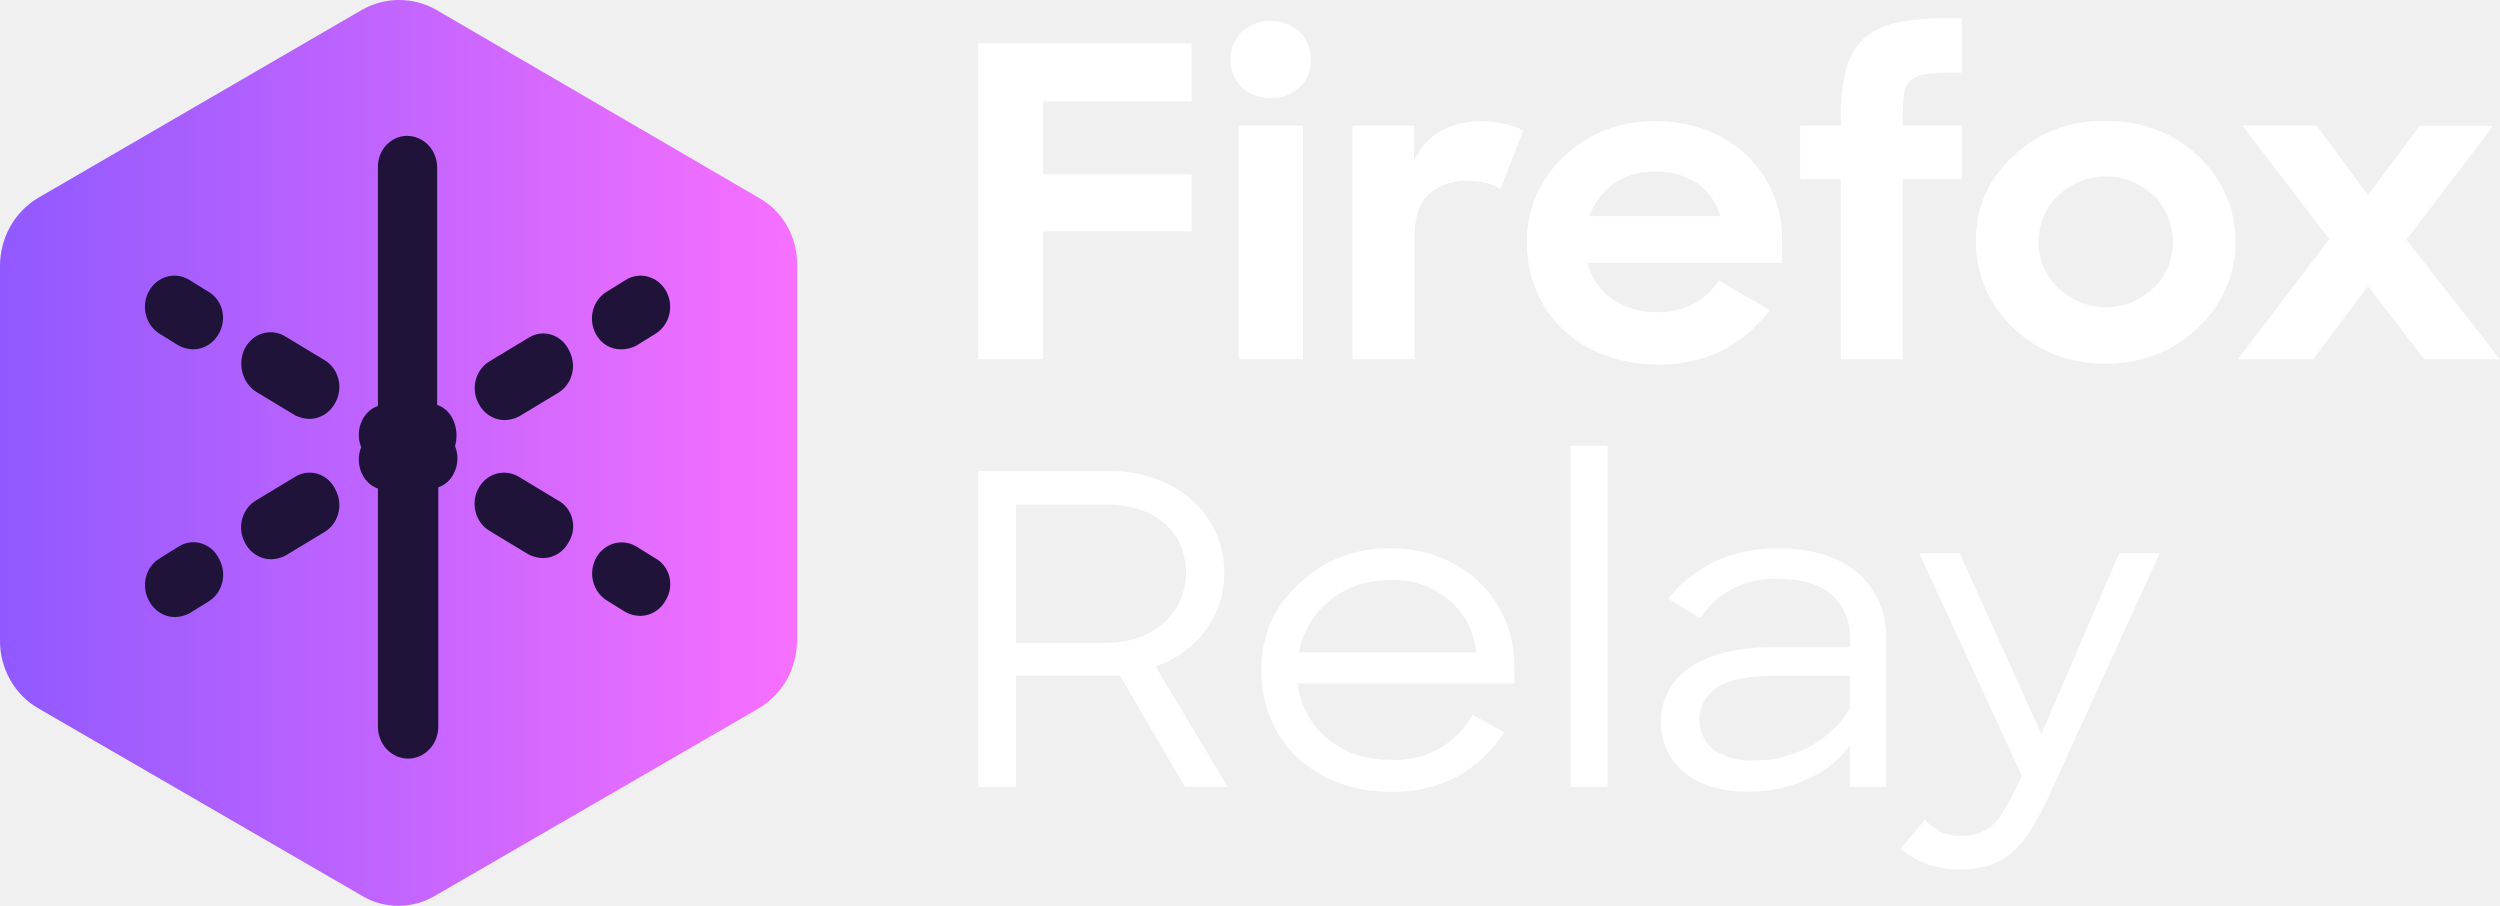
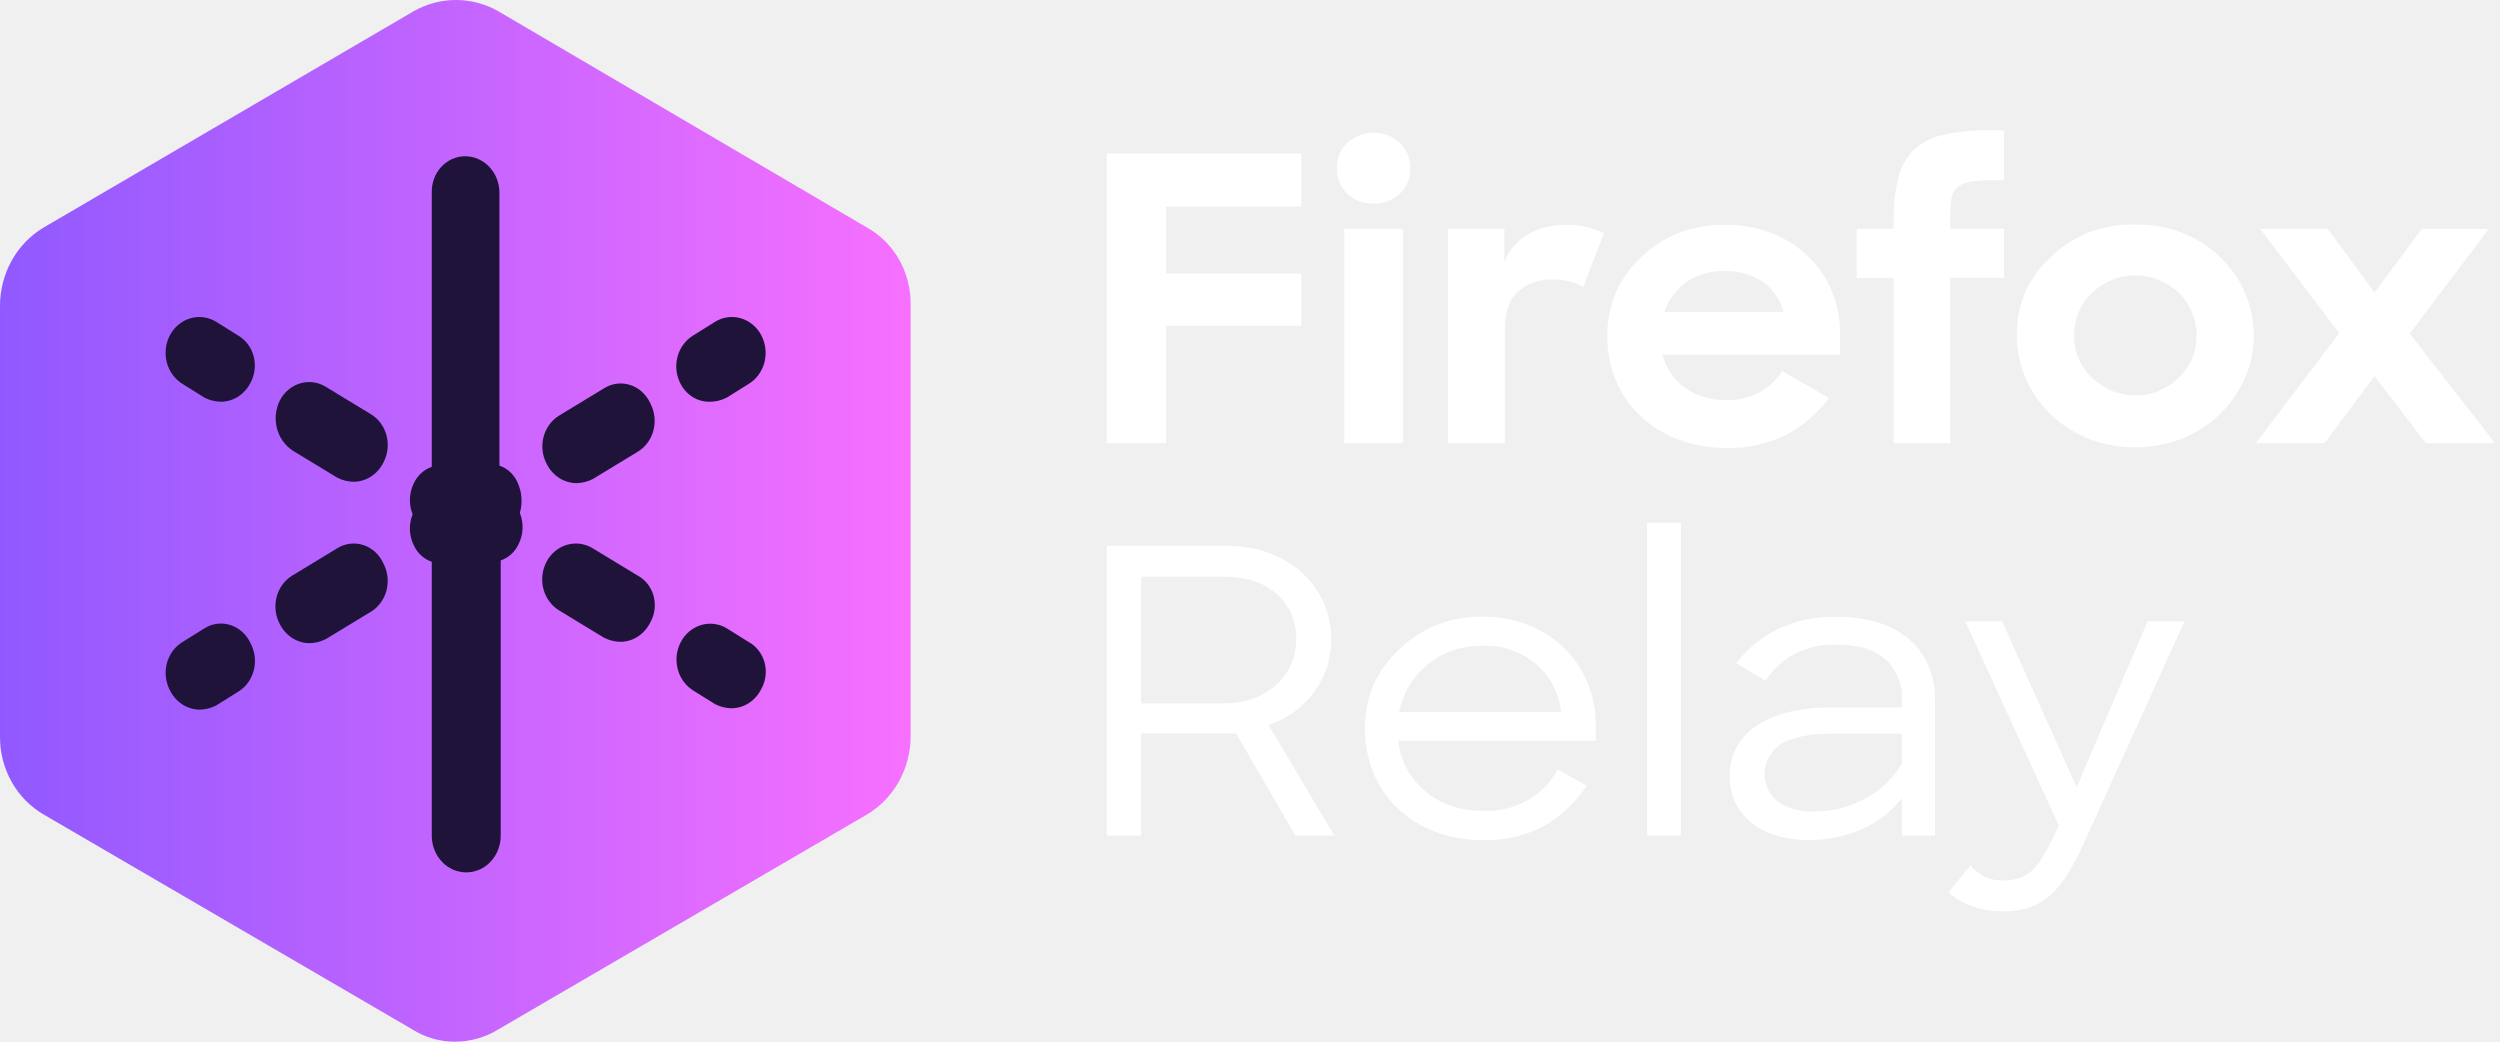
- <svg xmlns="http://www.w3.org/2000/svg" width="138" height="50" fill="none">
-   <path d="M65.775 2.398v3.198h-8.191v4.028h8.19v3.149h-8.19v7.055H54V2.398h11.775Zm2.774-.635a2.37 2.37 0 0 1 1.598-.611c.595 0 1.167.219 1.597.611a2.1 2.1 0 0 1 .471.71c.106.264.154.546.144.828.01.267-.034.533-.131.783s-.245.48-.435.675c-.19.195-.42.353-.674.464a2.21 2.21 0 0 1-.808.183h-.185a2.228 2.228 0 0 1-.858-.14 2.147 2.147 0 0 1-.729-.456 2.082 2.082 0 0 1-.466-.695 2.003 2.003 0 0 1-.148-.814c-.01-.283.04-.565.147-.83.108-.264.27-.505.477-.708Zm3.37 5.17v12.895h-3.543V6.934h3.542Zm6.142 0v1.983a3.377 3.377 0 0 1 1.465-1.685 4.563 4.563 0 0 1 2.268-.537c.426-.004.85.044 1.264.142a4.8 4.8 0 0 1 1.024.361l-1.254 3.247a2.511 2.511 0 0 0-.763-.332 4.001 4.001 0 0 0-1.024-.132 3.097 3.097 0 0 0-2.13.703c-.55.479-.824 1.265-.824 2.358v6.787h-3.43V6.934h3.404ZM88.505 19.58a6.73 6.73 0 0 1-2.252-1.421 6.254 6.254 0 0 1-1.454-2.124 6.833 6.833 0 0 1-.512-2.626 6.524 6.524 0 0 1 .512-2.642 6.493 6.493 0 0 1 1.536-2.119 7.034 7.034 0 0 1 2.257-1.464 7.41 7.41 0 0 1 2.806-.489 7.62 7.62 0 0 1 2.805.489 6.73 6.73 0 0 1 2.202 1.372 6.193 6.193 0 0 1 1.454 2.09c.353.842.527 1.743.511 2.65v1.211H87.62a3.56 3.56 0 0 0 1.367 1.997c.73.499 1.614.755 2.513.727a4.121 4.121 0 0 0 2.048-.488c.542-.309.998-.74 1.326-1.255l2.82 1.626a7.855 7.855 0 0 1-2.508 2.173 7.677 7.677 0 0 1-3.742.83 8.247 8.247 0 0 1-2.939-.537Zm.604-9.467a3.788 3.788 0 0 0-1.377 1.816h7.224a3.244 3.244 0 0 0-1.28-1.816 3.944 3.944 0 0 0-2.304-.635 3.852 3.852 0 0 0-2.263.635Zm12.502-3.178V6.48a10.07 10.07 0 0 1 .287-2.627c.15-.634.479-1.216.952-1.684a3.78 3.78 0 0 1 1.777-.894 11.99 11.99 0 0 1 2.764-.273h.901v3.007h-.579a9.3 9.3 0 0 0-1.427.083 1.654 1.654 0 0 0-.814.337c-.201.186-.328.43-.364.693a8.192 8.192 0 0 0-.072 1.182v.62h3.256v2.959h-3.256v9.945h-3.425V9.892h-2.237V6.934h2.237Zm11.775 12.62a7.078 7.078 0 0 1-2.268-1.464 6.616 6.616 0 0 1-1.523-2.175 6.369 6.369 0 0 1-.525-2.566 6.411 6.411 0 0 1 .512-2.617 6.418 6.418 0 0 1 1.536-2.1 6.821 6.821 0 0 1 2.342-1.493 7.096 7.096 0 0 1 2.778-.46 7.481 7.481 0 0 1 2.821.49 6.916 6.916 0 0 1 3.165 2.457 6.43 6.43 0 0 1 1.176 3.728 6.28 6.28 0 0 1-.548 2.602 7.036 7.036 0 0 1-3.784 3.598 7.911 7.911 0 0 1-5.682 0Zm4.305-2.89a3.887 3.887 0 0 0 1.178-.767 3.57 3.57 0 0 0 .788-1.132 3.624 3.624 0 0 0 0-2.832 3.528 3.528 0 0 0-.788-1.147 3.78 3.78 0 0 0-1.178-.762 3.794 3.794 0 0 0-2.908 0c-.437.182-.834.44-1.172.762a3.47 3.47 0 0 0-.793 1.147 3.624 3.624 0 0 0 0 2.832c.185.423.454.807.793 1.133.339.32.736.58 1.172.766a3.879 3.879 0 0 0 2.924.015l-.016-.015Zm6.097-9.73h4.096l2.826 3.832 2.857-3.823h4.054l-4.781 6.294 5.16 6.59h-4.182l-3.108-4.032-3.025 4.033h-4.157l5.048-6.62-4.788-6.274ZM61.244 26.006a7.136 7.136 0 0 1 2.56.43 6.026 6.026 0 0 1 2.001 1.18 5.37 5.37 0 0 1 1.316 1.792 5.568 5.568 0 0 1 .21 3.867 5.367 5.367 0 0 1-1.93 2.67 5.526 5.526 0 0 1-1.617.83l3.982 6.66h-2.355l-3.583-6.137h-5.75v6.137H54v-17.43h7.244Zm-5.165 9.476h5.006c.637.01 1.27-.1 1.864-.322a4.194 4.194 0 0 0 1.377-.86c.373-.351.664-.774.855-1.24.189-.467.286-.963.287-1.464a3.73 3.73 0 0 0-.302-1.504 3.455 3.455 0 0 0-.896-1.201c-.4-.345-.867-.61-1.377-.776a5.724 5.724 0 0 0-1.797-.254h-5.017v7.621Zm17.748 7.704c-.842-.32-1.609-.8-2.252-1.41-.63-.602-1.12-1.322-1.439-2.115a6.854 6.854 0 0 1-.512-2.627 6.604 6.604 0 0 1 .512-2.66 6.562 6.562 0 0 1 1.537-2.12A6.796 6.796 0 0 1 73.9 30.79a7.384 7.384 0 0 1 2.815-.527c.94-.01 1.871.156 2.744.488a6.467 6.467 0 0 1 2.176 1.362 6.328 6.328 0 0 1 1.443 2.095 6.47 6.47 0 0 1 .512 2.636v.884H71.636a4.51 4.51 0 0 0 .987 2.386 4.842 4.842 0 0 0 2.167 1.52c.632.21 1.297.313 1.966.307a4.98 4.98 0 0 0 2.652-.601 4.668 4.668 0 0 0 1.878-1.884l1.757.976a7.733 7.733 0 0 1-2.56 2.412 7.45 7.45 0 0 1-3.732.86c-1 .01-1.993-.166-2.924-.518Zm1.055-10.868a4.72 4.72 0 0 0-1.49.84 4.697 4.697 0 0 0-1.09 1.264 5 5 0 0 0-.615 1.587h9.795a4.27 4.27 0 0 0-1.541-2.925 4.687 4.687 0 0 0-3.246-1.064 5.42 5.42 0 0 0-1.813.298ZM88.74 24.61v18.826h-2.047V24.61h2.047Zm5.663 18.792a4.302 4.302 0 0 1-1.505-.825 3.469 3.469 0 0 1-.902-1.206 3.541 3.541 0 0 1-.301-1.465 3.392 3.392 0 0 1 .396-1.75 3.59 3.59 0 0 1 1.247-1.34c1.09-.723 2.59-1.089 4.495-1.089h4.279v-.488a2.976 2.976 0 0 0-.222-1.297 3.116 3.116 0 0 0-.76-1.096c-.66-.595-1.654-.893-2.97-.893a4.935 4.935 0 0 0-2.468.519 4.654 4.654 0 0 0-1.837 1.654l-1.777-1.074a7.543 7.543 0 0 1 2.504-2.022 7.857 7.857 0 0 1 3.584-.752 8.411 8.411 0 0 1 2.559.357c.686.21 1.317.556 1.854 1.015.502.44.896.98 1.151 1.582.263.64.393 1.32.384 2.007v8.197h-2.002V41.17a6.02 6.02 0 0 1-2.38 1.86 7.789 7.789 0 0 1-3.21.669 6.73 6.73 0 0 1-2.12-.298Zm3.993-1.611a6.62 6.62 0 0 0 1.45-.552 5.921 5.921 0 0 0 1.279-.908 5.1 5.1 0 0 0 .987-1.24v-1.787H97.93c-1.418 0-2.463.21-3.128.62-.504.332-.848.84-.959 1.414-.11.574.023 1.167.37 1.647.095.129.204.248.323.357a3.55 3.55 0 0 0 2.344.634 6.333 6.333 0 0 0 1.536-.18l-.02-.005Zm7.976 5.898a4.452 4.452 0 0 1-1.454-.835l1.331-1.602c.247.256.533.473.85.645.342.166.722.249 1.106.239a3.37 3.37 0 0 0 .937-.117c.285-.088.55-.23.778-.415a3.56 3.56 0 0 0 .686-.84c.259-.425.494-.863.702-1.313l.302-.62-5.668-12.289h2.232l4.51 9.984 4.296-9.984h2.232l-6.144 13.47a15.916 15.916 0 0 1-.988 1.836 5.348 5.348 0 0 1-1.064 1.245c-.37.308-.8.543-1.265.693a5.66 5.66 0 0 1-3.399-.097h.02Z" fill="#fff" />
-   <path d="M41.868 10.908 24.068.535A4.157 4.157 0 0 0 22.03 0c-.712 0-1.412.184-2.037.535L2.13 10.908A4.258 4.258 0 0 0 .575 12.49 4.444 4.444 0 0 0 0 14.668v20.68c-.006.768.19 1.522.565 2.184A4.18 4.18 0 0 0 2.13 39.11l17.8 10.307c.624.389 1.34.59 2.069.584a4.007 4.007 0 0 0 2.068-.584l17.8-10.307a4.257 4.257 0 0 0 1.556-1.583c.374-.66.573-1.412.575-2.178v-20.68a4.246 4.246 0 0 0-.548-2.194 4.06 4.06 0 0 0-1.583-1.566Z" fill="url(#a)" />
-   <path d="m9.883 30.156-1.048.651c-.188.11-.353.258-.486.436s-.23.382-.288.6a1.797 1.797 0 0 0 .157 1.308c.138.272.342.5.591.66.25.16.535.247.827.252.278-.003.552-.07.802-.196l1.049-.65c.187-.11.352-.259.485-.436.133-.178.231-.382.289-.6a1.796 1.796 0 0 0-.157-1.309 1.664 1.664 0 0 0-.396-.54 1.563 1.563 0 0 0-.567-.328 1.506 1.506 0 0 0-1.258.152Zm6.415-3.84-2.159 1.301c-.188.11-.353.258-.486.436-.132.177-.23.381-.288.6a1.798 1.798 0 0 0 .157 1.308c.138.272.342.5.592.66.25.16.535.247.827.251.277-.002.551-.069.802-.195l2.158-1.302c.188-.11.353-.258.486-.436a1.794 1.794 0 0 0 .131-1.908 1.663 1.663 0 0 0-.395-.54 1.56 1.56 0 0 0-.567-.328 1.505 1.505 0 0 0-1.258.152Zm8.697-3.184a1.53 1.53 0 0 0-.357-.484 1.438 1.438 0 0 0-.507-.298V9.258c0-.231-.042-.46-.125-.674a1.761 1.761 0 0 0-.36-.571 1.656 1.656 0 0 0-.542-.38 1.584 1.584 0 0 0-.638-.133c-.216 0-.43.047-.628.137a1.61 1.61 0 0 0-.527.384c-.15.164-.266.358-.343.57-.077.213-.113.44-.106.667v13.15a1.435 1.435 0 0 0-.507.299 1.53 1.53 0 0 0-.357.483 1.806 1.806 0 0 0-.061 1.497 1.817 1.817 0 0 0 .061 1.498c.087.185.209.349.357.483s.32.236.507.298v13.151c0 .466.176.914.488 1.243.312.33.736.515 1.177.515.442 0 .866-.185 1.178-.515.312-.33.488-.777.488-1.243V26.901c.186-.062.358-.164.507-.298.148-.134.27-.299.356-.483a1.808 1.808 0 0 0 .062-1.498 2.107 2.107 0 0 0-.123-1.49Zm4.2-4.5-2.159 1.303c-.188.11-.353.258-.485.436-.133.177-.231.381-.289.6a1.796 1.796 0 0 0 .157 1.308c.138.271.342.5.592.66.25.16.535.247.827.251.278-.002.551-.069.802-.195l2.159-1.302a1.64 1.64 0 0 0 .485-.436c.133-.178.23-.382.288-.6a1.796 1.796 0 0 0-.157-1.308 1.662 1.662 0 0 0-.395-.54 1.564 1.564 0 0 0-.567-.329 1.504 1.504 0 0 0-1.258.153Zm5.113.652c.278-.003.551-.07.802-.195l1.048-.651c.188-.111.353-.26.486-.438a1.76 1.76 0 0 0 .289-.6 1.814 1.814 0 0 0-.15-1.31 1.7 1.7 0 0 0-.417-.51 1.6 1.6 0 0 0-.57-.302 1.546 1.546 0 0 0-1.241.165l-1.049.65a1.64 1.64 0 0 0-.485.436 1.74 1.74 0 0 0-.288.6 1.797 1.797 0 0 0 .157 1.308c.14.264.347.483.597.632.25.149.534.223.821.215Zm1.85 11.523-1.048-.65a1.554 1.554 0 0 0-1.235-.155 1.647 1.647 0 0 0-.979.81 1.804 1.804 0 0 0-.152 1.302c.114.439.388.811.762 1.037l1.049.651c.25.126.524.193.802.195.292-.004.577-.09.827-.251.25-.16.454-.388.591-.66a1.696 1.696 0 0 0 .166-1.282 1.638 1.638 0 0 0-.292-.585 1.54 1.54 0 0 0-.49-.412Zm-5.366-3.19-2.158-1.302a1.569 1.569 0 0 0-1.241-.165c-.207.06-.401.163-.57.302-.17.14-.311.313-.417.51a1.787 1.787 0 0 0-.15 1.31c.058.219.156.423.289.6.133.179.298.327.485.438l2.159 1.302c.25.126.524.193.802.195a1.57 1.57 0 0 0 .827-.251c.25-.16.453-.388.591-.66a1.656 1.656 0 0 0 .172-1.284 1.624 1.624 0 0 0-.294-.586 1.526 1.526 0 0 0-.495-.409Zm-16.653-5.99 2.159 1.303c.25.126.524.192.802.195.292-.004.577-.091.827-.251s.454-.389.591-.66a1.794 1.794 0 0 0 .157-1.308 1.737 1.737 0 0 0-.288-.6 1.64 1.64 0 0 0-.486-.436l-2.158-1.302a1.535 1.535 0 0 0-1.24-.166c-.207.06-.4.164-.568.304-.168.14-.309.315-.413.513a1.913 1.913 0 0 0-.143 1.333c.114.448.386.832.76 1.076Zm-2.652-5.533-1.049-.651a1.546 1.546 0 0 0-1.241-.165 1.6 1.6 0 0 0-.57.302c-.169.14-.31.312-.416.51a1.788 1.788 0 0 0-.15 1.31c.057.219.156.423.289.6.132.178.297.327.485.438l1.048.65c.25.127.524.193.802.196.292-.004.578-.091.827-.252.25-.16.454-.388.592-.66a1.74 1.74 0 0 0 .15-1.277 1.683 1.683 0 0 0-.287-.583 1.582 1.582 0 0 0-.48-.418Z" fill="#20133A" />
+ <svg xmlns="http://www.w3.org/2000/svg" width="192" height="80" fill="none">
+   <path d="M99.945 11.785v4.082H89.549v5.142h10.396v4.02H89.549v9.006H85v-22.25h14.945Zm3.522-.81a2.997 2.997 0 0 1 2.027-.782c.756 0 1.482.28 2.027.782.261.26.464.568.598.905.134.338.196.697.182 1.058.014.34-.042.68-.165.999-.124.32-.311.612-.553.862a2.69 2.69 0 0 1-.855.592c-.322.142-.671.221-1.026.233h-.234a2.816 2.816 0 0 1-1.09-.179 2.723 2.723 0 0 1-.924-.581 2.644 2.644 0 0 1-.592-.888 2.57 2.57 0 0 1-.188-1.038 2.585 2.585 0 0 1 .187-1.06 2.66 2.66 0 0 1 .606-.903Zm4.275 6.6v16.46h-4.496v-16.46h4.496Zm7.798 0v2.53a4.3 4.3 0 0 1 1.858-2.15 5.764 5.764 0 0 1 2.879-.685 6.63 6.63 0 0 1 1.604.18c.451.105.887.26 1.3.462l-1.592 4.144a3.174 3.174 0 0 0-.968-.424 5.048 5.048 0 0 0-1.3-.168 3.917 3.917 0 0 0-2.703.898c-.697.61-1.046 1.614-1.046 3.01v8.663h-4.353v-16.46h4.321Zm13.255 16.142a8.541 8.541 0 0 1-2.859-1.813 7.983 7.983 0 0 1-1.845-2.711 8.766 8.766 0 0 1-.65-3.354 8.377 8.377 0 0 1 .65-3.371 8.3 8.3 0 0 1 1.949-2.705 8.92 8.92 0 0 1 2.866-1.87 9.353 9.353 0 0 1 3.56-.623 9.618 9.618 0 0 1 3.561.623 8.53 8.53 0 0 1 2.794 1.751 7.916 7.916 0 0 1 1.846 2.668 8.419 8.419 0 0 1 .649 3.384v1.546h-13.645a4.548 4.548 0 0 0 1.735 2.549 5.353 5.353 0 0 0 3.19.929 5.203 5.203 0 0 0 2.599-.624 4.823 4.823 0 0 0 1.683-1.602l3.581 2.076a9.99 9.99 0 0 1-3.184 2.774 9.697 9.697 0 0 1-4.75 1.06 10.412 10.412 0 0 1-3.73-.687Zm.767-12.085a4.83 4.83 0 0 0-1.748 2.319h9.168a4.138 4.138 0 0 0-1.624-2.319 4.984 4.984 0 0 0-2.924-.81 4.868 4.868 0 0 0-2.872.81Zm15.868-4.057v-.58a12.933 12.933 0 0 1 .363-3.353 4.493 4.493 0 0 1 1.209-2.15 4.785 4.785 0 0 1 2.255-1.14c1.15-.253 2.328-.37 3.508-.35h1.145v3.84h-.736a11.751 11.751 0 0 0-1.812.105 2.1 2.1 0 0 0-1.033.43 1.49 1.49 0 0 0-.462.886c-.066.5-.096 1.004-.09 1.508v.791h4.133v3.777h-4.133v12.696h-4.347V21.352h-2.84v-3.777h2.84Zm14.945 16.111a8.983 8.983 0 0 1-2.879-1.87 8.44 8.44 0 0 1-1.933-2.775 8.19 8.19 0 0 1-.667-3.276 8.244 8.244 0 0 1 .65-3.341 8.203 8.203 0 0 1 1.95-2.68 8.652 8.652 0 0 1 2.973-1.907 8.953 8.953 0 0 1 3.525-.586 9.444 9.444 0 0 1 3.58.623 8.778 8.778 0 0 1 4.018 3.138 8.24 8.24 0 0 1 1.492 4.759 8.046 8.046 0 0 1-.695 3.322 8.983 8.983 0 0 1-1.923 2.724 8.936 8.936 0 0 1-2.879 1.87 9.99 9.99 0 0 1-7.212 0Zm5.464-3.69a4.94 4.94 0 0 0 1.495-.978 4.57 4.57 0 0 0 1-1.446 4.646 4.646 0 0 0 0-3.615 4.524 4.524 0 0 0-1-1.465 4.81 4.81 0 0 0-1.495-.972 4.788 4.788 0 0 0-3.691 0 4.846 4.846 0 0 0-1.487.973c-.435.419-.777.917-1.007 1.464a4.655 4.655 0 0 0 0 3.615c.234.54.576 1.031 1.007 1.446.429.41.934.742 1.487.979a4.9 4.9 0 0 0 3.711.018l-.02-.018Zm7.739-12.421h5.198l3.586 4.893 3.627-4.88h5.146l-6.069 8.033 6.549 8.414h-5.308l-3.945-5.148-3.839 5.148h-5.276l6.407-8.451-6.076-8.009ZM94.194 41.922a9.012 9.012 0 0 1 3.25.548 7.641 7.641 0 0 1 2.54 1.509 6.858 6.858 0 0 1 1.67 2.287 7.145 7.145 0 0 1 .267 4.936 6.872 6.872 0 0 1-.937 1.87 6.905 6.905 0 0 1-1.514 1.54 6.998 6.998 0 0 1-2.052 1.06l5.055 8.5h-2.99l-4.547-7.834h-7.298v7.834H85v-22.25h9.194ZM87.638 54.02h6.355a6.388 6.388 0 0 0 2.365-.412 5.32 5.32 0 0 0 1.748-1.097 4.534 4.534 0 0 0 1.085-1.583c.24-.596.363-1.23.364-1.87a4.781 4.781 0 0 0-.383-1.92 4.408 4.408 0 0 0-1.137-1.532 5.08 5.08 0 0 0-1.748-.992 7.23 7.23 0 0 0-2.28-.324h-6.369v9.73Zm22.528 9.835a8.547 8.547 0 0 1-2.859-1.802 7.7 7.7 0 0 1-1.826-2.698 8.785 8.785 0 0 1-.65-3.353 8.48 8.48 0 0 1 .65-3.397 8.362 8.362 0 0 1 1.95-2.705 8.617 8.617 0 0 1 2.826-1.87 9.329 9.329 0 0 1 3.574-.673 9.51 9.51 0 0 1 3.483.623 8.208 8.208 0 0 1 2.761 1.739 8.09 8.09 0 0 1 1.832 2.674 8.313 8.313 0 0 1 .65 3.365v1.128h-15.173a5.78 5.78 0 0 0 1.253 3.047 6.14 6.14 0 0 0 2.751 1.94c.801.267 1.645.4 2.494.392a6.288 6.288 0 0 0 3.366-.768 5.942 5.942 0 0 0 2.385-2.404l2.229 1.246a9.844 9.844 0 0 1-3.249 3.08 9.41 9.41 0 0 1-4.737 1.096 10.173 10.173 0 0 1-3.71-.66Zm1.338-13.874a5.993 5.993 0 0 0-1.891 1.072 5.985 5.985 0 0 0-1.383 1.614 6.403 6.403 0 0 0-.781 2.026h12.432a5.46 5.46 0 0 0-1.956-3.734 5.927 5.927 0 0 0-4.12-1.359 6.849 6.849 0 0 0-2.301.38Zm17.59-9.842v24.033h-2.599V40.14h2.599Zm7.186 23.99a5.442 5.442 0 0 1-1.909-1.054 4.424 4.424 0 0 1-1.145-1.539 4.553 4.553 0 0 1-.383-1.87 4.36 4.36 0 0 1 .503-2.235 4.58 4.58 0 0 1 1.583-1.71c1.384-.922 3.287-1.39 5.706-1.39h5.431v-.623a3.838 3.838 0 0 0-.282-1.656 3.98 3.98 0 0 0-.966-1.398c-.837-.76-2.098-1.14-3.768-1.14a6.234 6.234 0 0 0-3.133.661 5.922 5.922 0 0 0-2.332 2.112l-2.255-1.371a9.591 9.591 0 0 1 3.178-2.58 9.926 9.926 0 0 1 4.549-.96c1.1-.018 2.197.136 3.248.455.87.268 1.672.71 2.353 1.296a5.575 5.575 0 0 1 1.461 2.02c.334.815.499 1.685.488 2.56v10.465h-2.541v-2.891a7.663 7.663 0 0 1-3.021 2.374 9.838 9.838 0 0 1-4.075.854 8.5 8.5 0 0 1-2.69-.38Zm5.068-2.057a8.363 8.363 0 0 0 1.84-.704 7.492 7.492 0 0 0 1.624-1.16 6.513 6.513 0 0 0 1.254-1.582v-2.282h-5.309c-1.799 0-3.125.268-3.969.792a2.805 2.805 0 0 0-1.218 1.805 2.72 2.72 0 0 0 .47 2.103c.12.164.258.316.41.455.855.61 1.913.898 2.975.81a8 8 0 0 0 1.95-.23l-.027-.007Zm10.124 7.53a5.635 5.635 0 0 1-1.845-1.067l1.689-2.044c.314.326.677.604 1.079.823.434.213.916.318 1.403.305.402.007.803-.044 1.19-.15.362-.112.698-.292.987-.53.346-.312.639-.674.871-1.071.329-.543.627-1.103.891-1.677l.383-.791-7.193-15.688h2.833l5.724 12.746 5.452-12.746h2.833l-7.798 17.196a20.373 20.373 0 0 1-1.254 2.343 6.813 6.813 0 0 1-1.351 1.59 4.817 4.817 0 0 1-1.605.885 7.142 7.142 0 0 1-4.314-.125h.025Z" fill="#fff" />
+   <path d="M66.549 17.453 38.256.856A6.574 6.574 0 0 0 35.018 0c-1.13 0-2.244.294-3.238.856L3.387 17.453a6.792 6.792 0 0 0-2.473 2.532A7.148 7.148 0 0 0 0 23.469v33.088c-.009 1.228.301 2.435.897 3.495a6.666 6.666 0 0 0 2.49 2.522l28.294 16.492a6.08 6.08 0 0 0 3.287.934 6.34 6.34 0 0 0 3.288-.934l28.293-16.492a6.79 6.79 0 0 0 2.473-2.532 7.144 7.144 0 0 0 .914-3.485V23.47a6.828 6.828 0 0 0-.87-3.51 6.474 6.474 0 0 0-2.517-2.506Z" fill="url(#a)" />
+   <path d="m15.71 48.25-1.667 1.041c-.299.176-.561.413-.772.698-.211.284-.367.61-.458.96a2.895 2.895 0 0 0 .25 2.093c.218.434.543.8.94 1.056.396.256.85.395 1.314.402.441-.004.876-.11 1.275-.313l1.666-1.041c.299-.176.56-.413.772-.697.211-.285.367-.61.458-.96a2.895 2.895 0 0 0-.25-2.093 2.66 2.66 0 0 0-.628-.864 2.48 2.48 0 0 0-.901-.526 2.377 2.377 0 0 0-2 .244Zm10.195-6.146-3.431 2.083c-.298.176-.56.413-.772.697-.21.285-.367.611-.458.96a2.897 2.897 0 0 0-.073 1.073c.043.36.152.707.323 1.02.218.435.543.8.94 1.056.396.257.85.396 1.314.403.442-.004.877-.11 1.275-.313L28.454 47c.299-.176.56-.413.772-.697a2.79 2.79 0 0 0 .458-.96 2.889 2.889 0 0 0-.25-2.093 2.66 2.66 0 0 0-.628-.864 2.478 2.478 0 0 0-.901-.526 2.376 2.376 0 0 0-2 .244ZM39.73 37.01a2.445 2.445 0 0 0-.567-.773 2.28 2.28 0 0 0-.806-.477V14.813a2.953 2.953 0 0 0-.199-1.079 2.82 2.82 0 0 0-.573-.913 2.629 2.629 0 0 0-.86-.61A2.502 2.502 0 0 0 35.709 12a2.43 2.43 0 0 0-.997.219 2.56 2.56 0 0 0-.838.614 2.748 2.748 0 0 0-.546.913c-.122.34-.18.702-.168 1.066v21.042c-.296.1-.57.262-.806.477a2.446 2.446 0 0 0-.566.773 2.924 2.924 0 0 0-.098 2.396 2.923 2.923 0 0 0 .098 2.396c.138.295.33.558.566.773.236.215.51.377.806.477v21.041c0 .746.28 1.462.776 1.99a2.57 2.57 0 0 0 1.871.823 2.57 2.57 0 0 0 1.872-.824 2.904 2.904 0 0 0 .775-1.989V43.042c.296-.1.57-.262.806-.477.236-.215.429-.478.567-.773a2.925 2.925 0 0 0 .098-2.396 3.391 3.391 0 0 0-.196-2.386Zm6.676-7.198-3.431 2.084c-.298.175-.56.412-.772.697-.21.284-.367.61-.458.96a2.893 2.893 0 0 0 .25 2.093c.218.435.543.8.94 1.056.396.256.85.395 1.315.402.44-.004.876-.11 1.274-.312l3.431-2.084c.299-.175.56-.412.772-.697.211-.284.367-.61.458-.96a2.893 2.893 0 0 0-.25-2.093 2.662 2.662 0 0 0-.628-.864 2.485 2.485 0 0 0-.901-.526 2.38 2.38 0 0 0-2 .244Zm8.128 1.042c.441-.004.876-.11 1.274-.312l1.667-1.042a2.64 2.64 0 0 0 .771-.7 2.82 2.82 0 0 0 .46-.96 2.92 2.92 0 0 0-.24-2.097 2.715 2.715 0 0 0-.662-.815 2.536 2.536 0 0 0-.905-.484 2.443 2.443 0 0 0-1.973.264l-1.667 1.042c-.298.176-.56.413-.771.697-.212.284-.367.61-.459.96a2.892 2.892 0 0 0 .25 2.093c.224.422.553.771.95 1.01.398.239.849.358 1.305.344Zm2.94 18.438-1.666-1.042a2.456 2.456 0 0 0-1.963-.248 2.622 2.622 0 0 0-1.555 1.296 2.904 2.904 0 0 0-.243 2.084 2.734 2.734 0 0 0 1.212 1.66l1.667 1.041c.398.202.833.309 1.274.313a2.486 2.486 0 0 0 1.315-.403c.397-.256.721-.62.94-1.056.176-.303.29-.643.335-.996a2.728 2.728 0 0 0-.07-1.055 2.631 2.631 0 0 0-.465-.936 2.455 2.455 0 0 0-.78-.659Zm-8.529-5.105-3.43-2.083a2.484 2.484 0 0 0-.962-.341 2.442 2.442 0 0 0-1.011.077c-.33.096-.637.26-.906.483-.27.223-.494.5-.662.816a2.917 2.917 0 0 0-.239 2.097c.092.35.248.676.46.96.21.285.472.523.77.7l3.431 2.083c.399.202.834.309 1.275.313a2.484 2.484 0 0 0 1.315-.403c.396-.256.721-.62.94-1.056a2.704 2.704 0 0 0 .273-2.055 2.609 2.609 0 0 0-.468-.936 2.429 2.429 0 0 0-.785-.655Zm-26.47-9.583 3.431 2.083c.399.202.833.309 1.275.313a2.487 2.487 0 0 0 1.315-.402c.396-.257.72-.621.94-1.056a2.889 2.889 0 0 0 .25-2.093 2.79 2.79 0 0 0-.459-.96 2.618 2.618 0 0 0-.772-.697l-3.431-2.084a2.424 2.424 0 0 0-1.97-.265 2.515 2.515 0 0 0-.903.487c-.268.224-.491.503-.656.82a3.08 3.08 0 0 0-.228 2.133 2.908 2.908 0 0 0 1.208 1.721Zm-4.216-8.854-1.666-1.042a2.484 2.484 0 0 0-.962-.34 2.442 2.442 0 0 0-1.011.076c-.329.096-.637.26-.906.484-.269.223-.494.5-.662.815a2.92 2.92 0 0 0-.24 2.097c.093.35.25.676.46.96.212.285.474.523.772.7l1.666 1.042c.399.202.834.308 1.275.312a2.487 2.487 0 0 0 1.315-.402c.396-.257.72-.621.94-1.056a2.798 2.798 0 0 0 .238-2.044 2.7 2.7 0 0 0-.456-.933 2.52 2.52 0 0 0-.763-.669Z" fill="#20133A" />
  <defs>
-     <linearGradient id="a" x1="0" y1="25.002" x2="44.005" y2="25.002" gradientUnits="userSpaceOnUse">
+     <linearGradient id="a" x1="0" y1="40.003" x2="69.946" y2="40.003" gradientUnits="userSpaceOnUse">
      <stop stop-color="#9059FF" />
      <stop offset="1" stop-color="#F770FF" />
    </linearGradient>
  </defs>
</svg>
